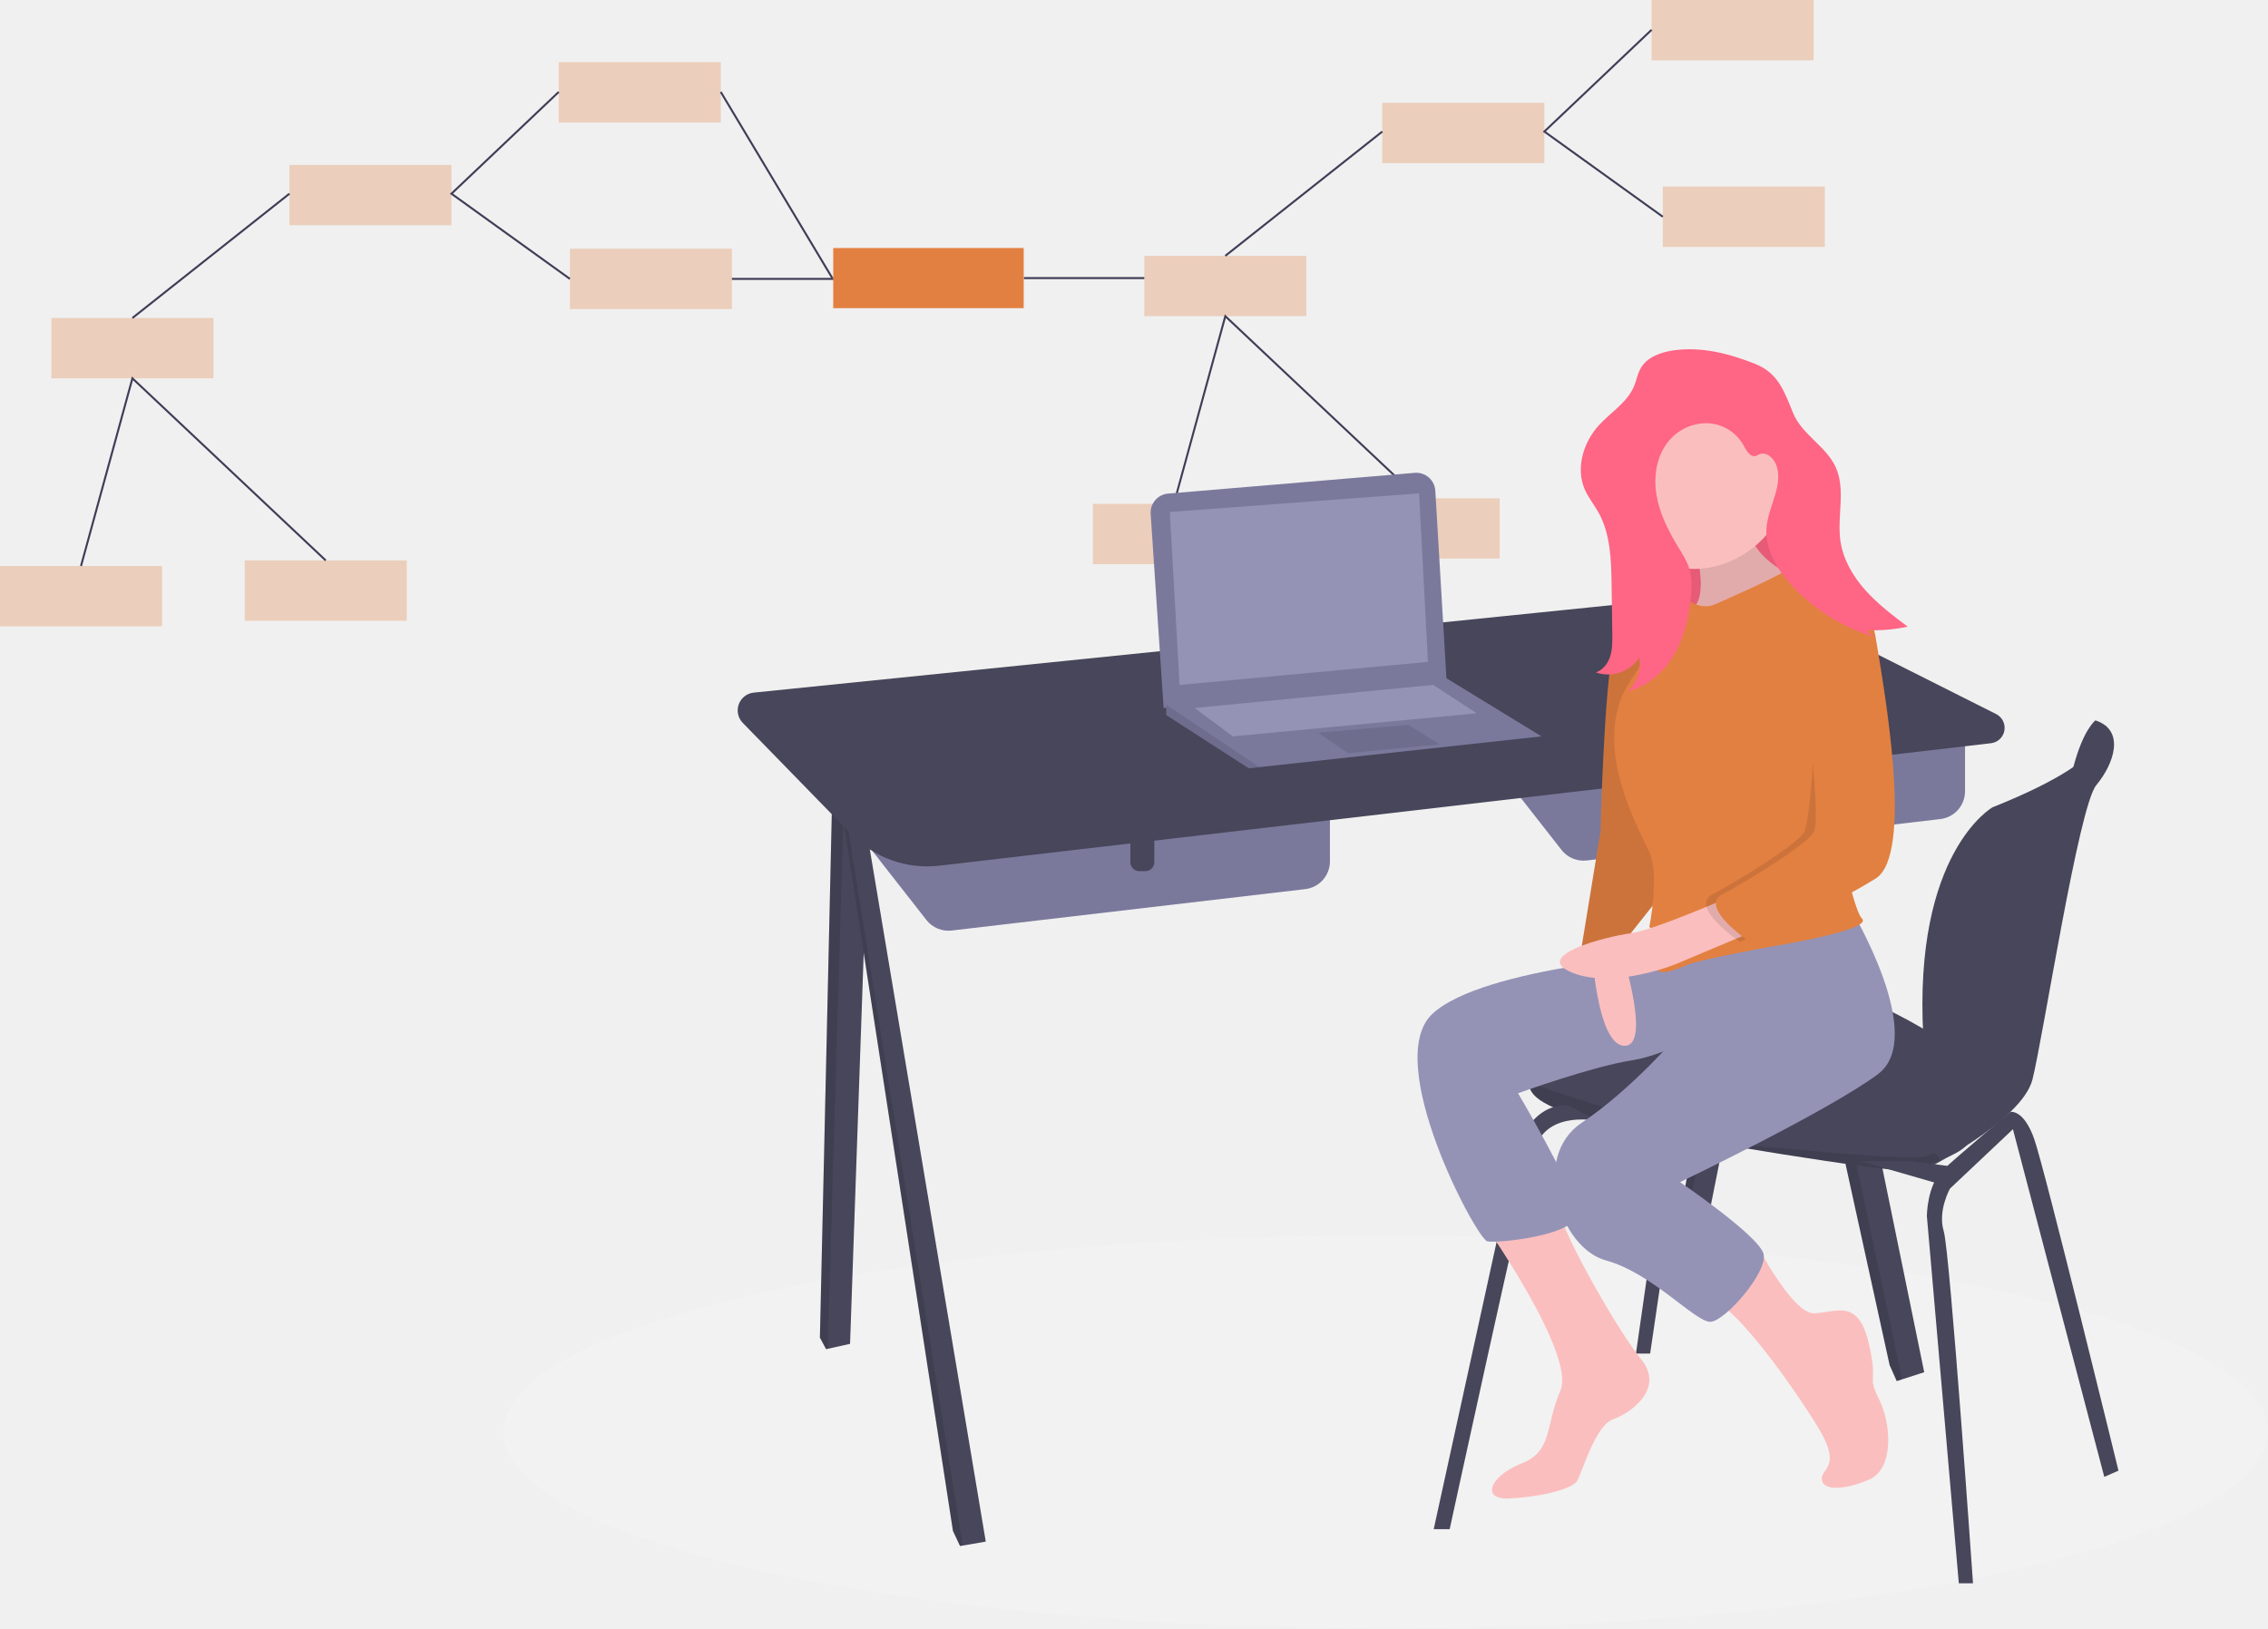
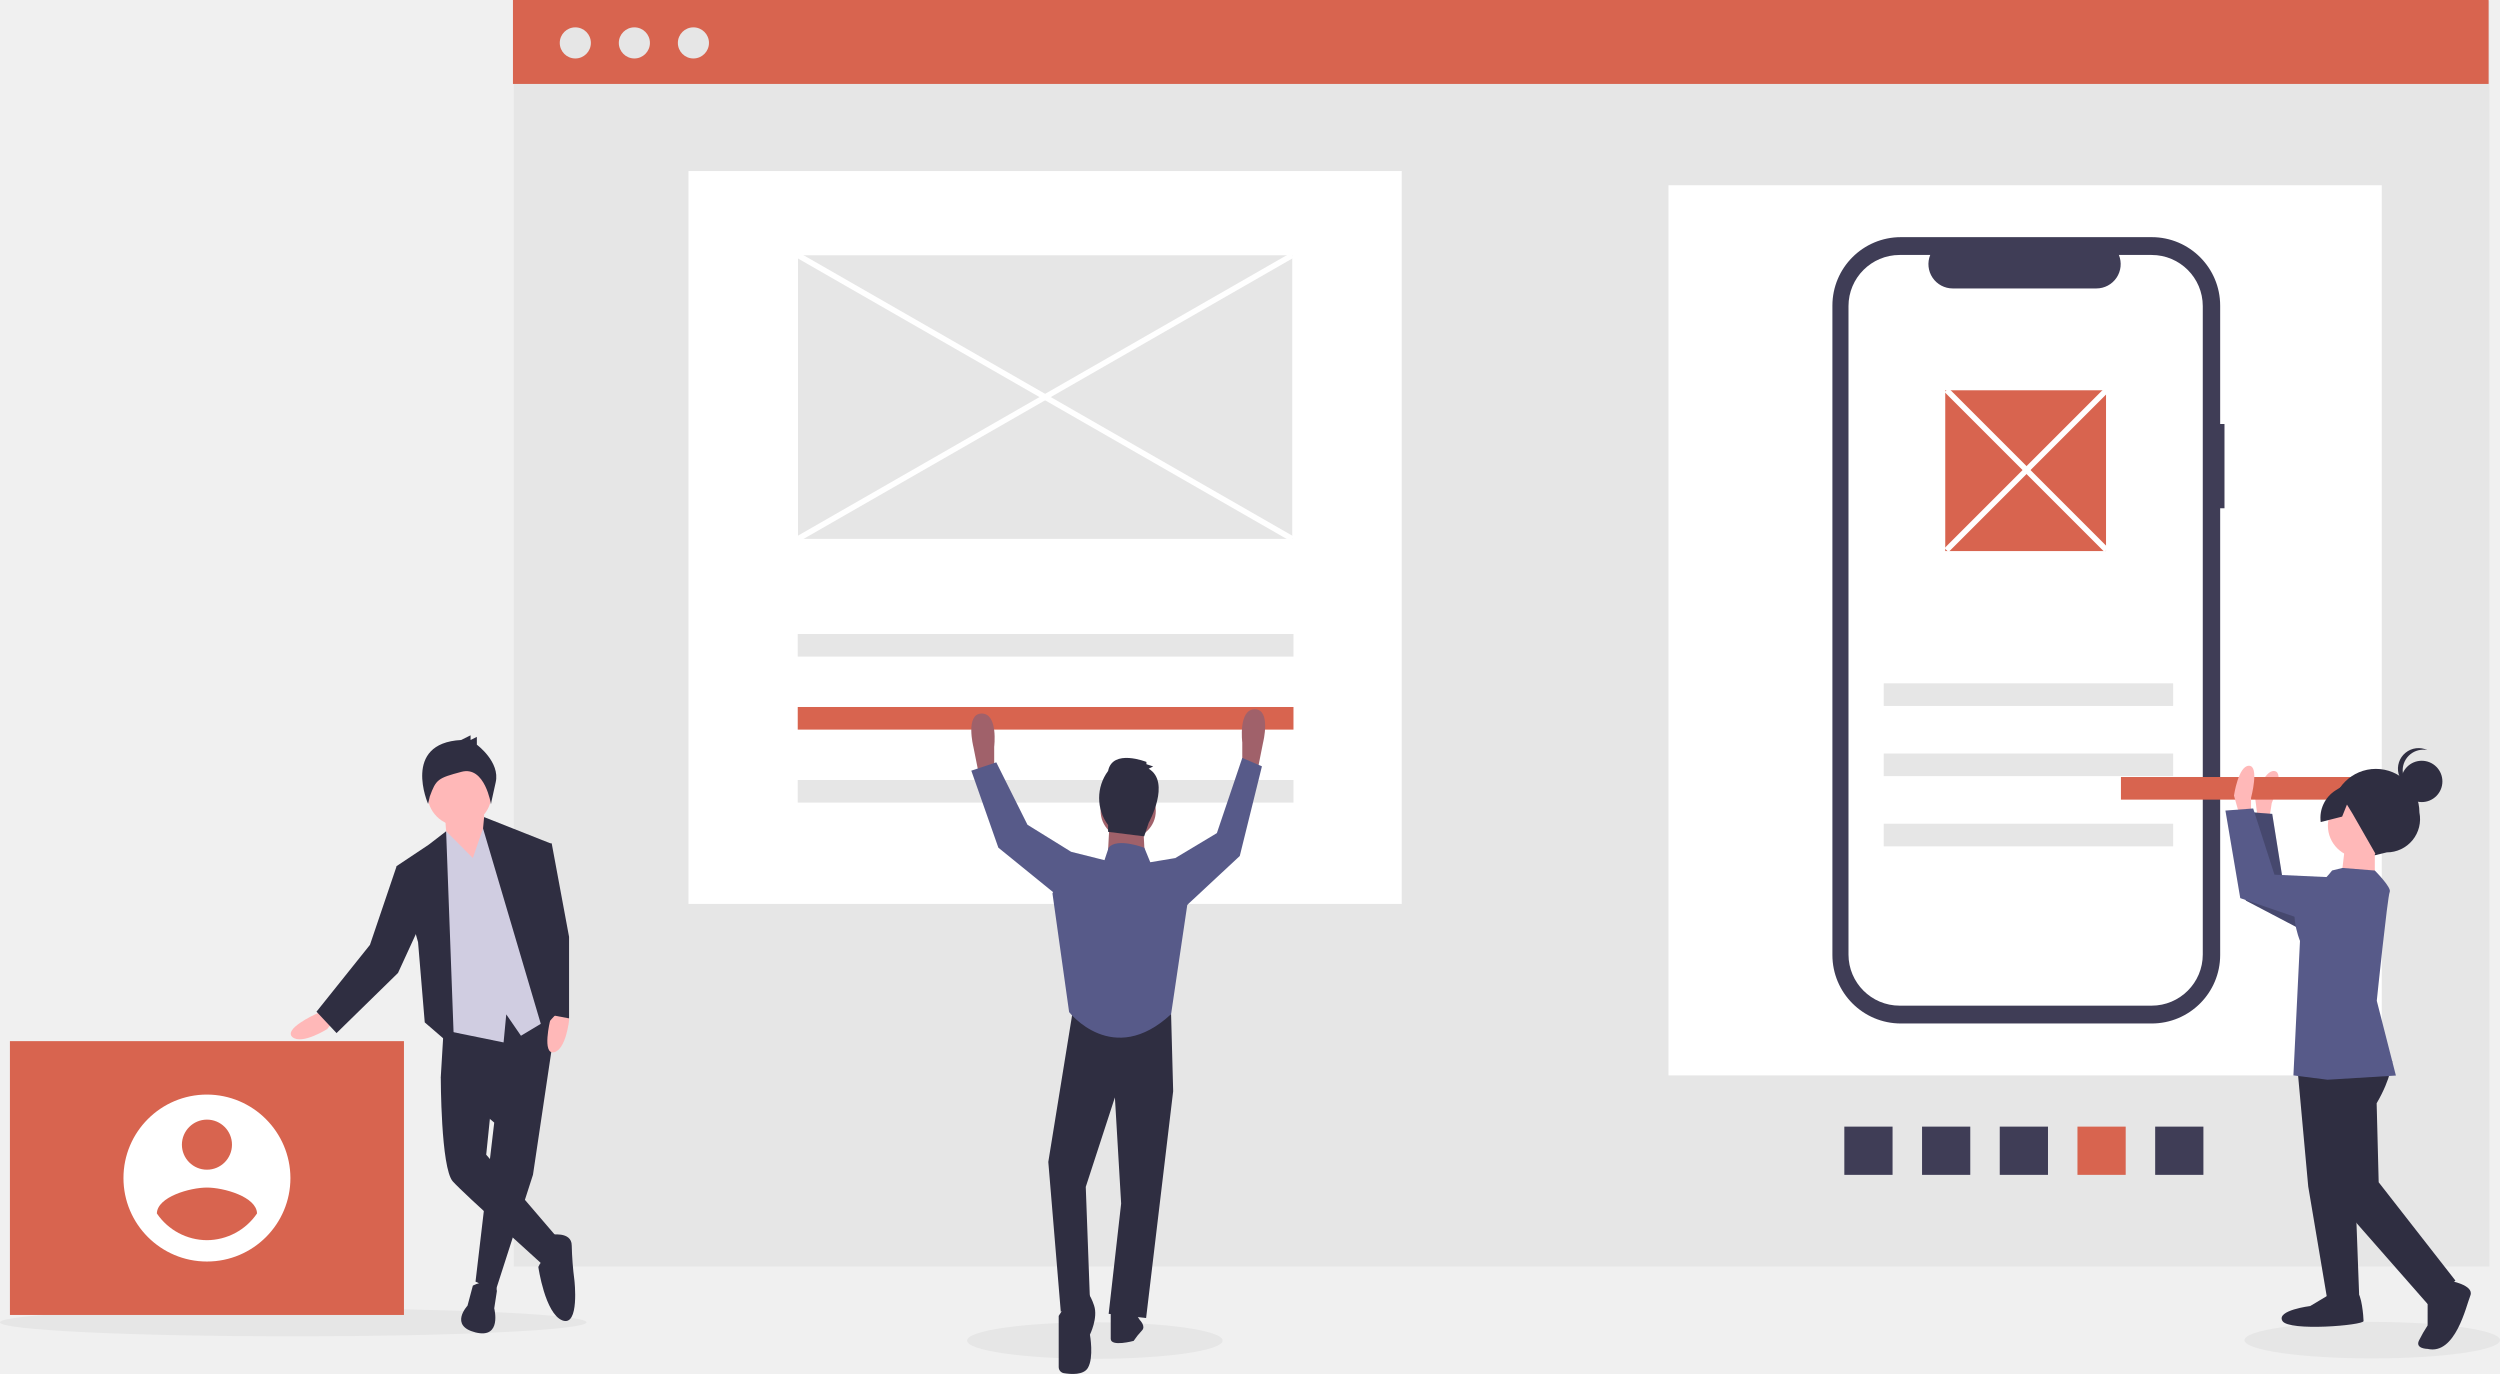
- <svg xmlns="http://www.w3.org/2000/svg" id="e87ddc62-7528-42a5-8b37-f74ed0351019" data-name="Layer 1" width="1131" height="812.206" viewBox="0 0 1131 812.206">
-   <rect x="689.328" y="51.267" width="80.802" height="30.092" fill="#e28041" opacity="0.3" />
-   <rect x="823.626" width="80.802" height="30.092" fill="#e28041" opacity="0.3" />
-   <rect x="829.198" y="93.061" width="80.802" height="30.092" fill="#e28041" opacity="0.3" />
-   <rect x="570.634" y="127.611" width="80.802" height="30.092" fill="#e28041" opacity="0.3" />
-   <rect x="545" y="251.321" width="80.802" height="30.092" fill="#e28041" opacity="0.3" />
-   <rect x="667.038" y="248.534" width="80.802" height="30.092" fill="#e28041" opacity="0.3" />
-   <polyline points="823.626 14.856 770.13 65.616 829.198 108.107" fill="none" stroke="#3f3d56" stroke-miterlimit="10" />
-   <line x1="689.328" y1="65.616" x2="611.034" y2="127.611" fill="none" stroke="#3f3d56" stroke-miterlimit="10" />
-   <polyline points="585.401 251.297 611.034 157.702 707.439 248.534" fill="none" stroke="#3f3d56" stroke-miterlimit="10" />
-   <rect x="144.328" y="82.267" width="80.802" height="30.092" fill="#e28041" opacity="0.3" />
-   <rect x="278.626" y="31" width="80.802" height="30.092" fill="#e28041" opacity="0.3" />
-   <rect x="284.198" y="124.061" width="80.802" height="30.092" fill="#e28041" opacity="0.3" />
-   <rect x="25.634" y="158.611" width="80.802" height="30.092" fill="#e28041" opacity="0.3" />
-   <rect y="282.321" width="80.802" height="30.092" fill="#e28041" opacity="0.3" />
-   <rect x="122.038" y="279.534" width="80.802" height="30.092" fill="#e28041" opacity="0.3" />
-   <polyline points="278.626 45.856 225.13 96.616 284.198 139.107" fill="none" stroke="#3f3d56" stroke-miterlimit="10" />
-   <line x1="144.328" y1="96.616" x2="66.034" y2="158.611" fill="none" stroke="#3f3d56" stroke-miterlimit="10" />
-   <polyline points="40.401 282.297 66.034 188.702 162.439 279.534" fill="none" stroke="#3f3d56" stroke-miterlimit="10" />
-   <line x1="365" y1="139.107" x2="456.634" y2="139.107" fill="none" stroke="#3f3d56" stroke-miterlimit="10" />
-   <rect x="415.5" y="123.706" width="95" height="30" fill="#e28041" />
-   <line x1="510.623" y1="138.706" x2="570.634" y2="138.706" fill="none" stroke="#3f3d56" stroke-miterlimit="10" />
-   <line x1="415.045" y1="138.706" x2="359.427" y2="45.856" fill="none" stroke="#3f3d56" stroke-miterlimit="10" />
-   <ellipse cx="691" cy="714.206" rx="440" ry="98" fill="#f2f2f2" />
-   <polygon points="894.984 391.611 852.078 606.582 842.79 606.582 841.768 604.994 838.809 600.39 875.964 399.572 881.604 397.21 894.984 391.611" fill="#47465a" />
-   <polygon points="881.604 397.21 841.768 604.994 838.809 600.39 875.964 399.572 881.604 397.21" opacity="0.1" />
-   <polygon points="959.564 684.432 948.533 687.988 945.852 688.855 942.313 680.893 881.604 403.96 887.916 402.545 901.177 399.572 959.564 684.432" fill="#47465a" />
-   <polygon points="948.533 687.988 945.852 688.855 942.313 680.893 881.604 403.96 887.916 402.545 948.533 687.988" opacity="0.1" />
-   <polygon points="433.636 391.611 423.905 670.277 412.753 672.754 411.962 672.931 408.865 667.181 415.058 394.264 421.016 393.415 433.636 391.611" fill="#47465a" />
-   <polygon points="421.016 393.415 412.753 672.754 411.962 672.931 408.865 667.181 415.058 394.264 421.016 393.415" opacity="0.1" />
-   <polygon points="491.581 768.917 480.045 770.907 478.753 771.128 475.215 763.609 419.039 399.572 420.658 399.081 429.213 396.476 491.581 768.917" fill="#47465a" />
-   <polygon points="480.045 770.907 478.753 771.128 475.215 763.609 419.039 399.572 420.658 399.081 480.045 770.907" opacity="0.1" />
-   <path d="M770.246,412.949l42.951,54.882a13.928,13.928,0,0,0,12.588,5.249l176.318-20.65a13.928,13.928,0,0,0,12.308-13.833v-40.688Z" transform="translate(-34.5 -43.89695)" fill="#7a799c" />
-   <path d="M880.388,377.898h11.943a0,0,0,0,1,0,0v17.236a4.438,4.438,0,0,1-4.438,4.438H884.825a4.438,4.438,0,0,1-4.438-4.438V377.898A0,0,0,0,1,880.388,377.898Z" fill="#47465a" />
-   <path d="M453.539,447.893l42.951,54.882a13.928,13.928,0,0,0,12.588,5.249l176.318-20.65A13.928,13.928,0,0,0,697.704,473.541V432.853Z" transform="translate(-34.5 -43.89695)" fill="#7a799c" />
-   <path d="M563.68,412.842h11.943a0,0,0,0,1,0,0v17.236a4.438,4.438,0,0,1-4.438,4.438H568.118a4.438,4.438,0,0,1-4.438-4.438V412.842A0,0,0,0,1,563.68,412.842Z" fill="#47465a" />
-   <path d="M502.885,475.688l524.459-61.09a7.713,7.713,0,0,0,2.578-14.549l-93.817-47.182a108.587,108.587,0,0,0-59.802-11.017L410.361,389.36a8.918,8.918,0,0,0-5.459,15.095l54.259,55.668A52.673,52.673,0,0,0,502.885,475.688Z" transform="translate(-34.5 -43.89695)" fill="#47465a" />
-   <path d="M1085.044,406.318l-5.61-3.101s-6.056,4.458-10.99,23.24,9.221.204,9.221.204l6.193-12.828Z" transform="translate(-34.5 -43.89695)" fill="#47465a" />
-   <path d="M1025.027,578.38s-5.75,26.982-8.404,34.502c-1.3,3.68-7.582,7.046-14.544,9.621a97.379,97.379,0,0,1-19.073,4.976c-7.52.885-103.947-14.155-150.834-24.328-31.587-6.852-35.669-14.712-34.971-19.109a6.38,6.38,0,0,1,1.796-3.45s46.444-31.405,62.811-46.444,48.656-3.096,84.042,3.096S1025.027,578.38,1025.027,578.38Z" transform="translate(-34.5 -43.89695)" fill="#47465a" />
-   <path d="M1079.434,403.217s21.674,14.155-51.31,43.348c0,0-39.669,22.367-34.505,114.503a25.27,25.27,0,0,0,3.673,11.702c7.53,12.385,23.666,43.737-3.227,47.63V627.478s48.656-24.328,53.964-45.117,23.001-136.237,31.848-146.853S1094.473,408.083,1079.434,403.217Z" transform="translate(-34.5 -43.89695)" fill="#47465a" />
-   <path d="M1002.079,622.502a97.379,97.379,0,0,1-19.073,4.976c-7.52.885-103.947-14.155-150.834-24.328-31.587-6.852-35.669-14.712-34.971-19.109,20.763,7.099,88.183,29.632,112.378,31.494,28.751,2.212,83.68,8.36,87.842,4.18C999.023,618.105,1000.664,619.804,1002.079,622.502Z" transform="translate(-34.5 -43.89695)" opacity="0.1" />
-   <path d="M749.457,806.621l42.021-191.971s7.52-20.347,24.77-19.462L832.172,603.15s-26.54-6.193-32.29,14.155S757.419,806.621,757.419,806.621Z" transform="translate(-34.5 -43.89695)" fill="#47465a" />
-   <polygon points="815.808 675.143 832.616 557.926 840.136 557.926 822.885 675.143 815.808 675.143" fill="#47465a" />
-   <path d="M1011.315,833.603l-15.924-183.124s0-15.482,7.962-23.001,33.665-28.97,33.665-28.97,6.587-1.551,11.895,13.489,42.021,165.431,42.021,165.431l-7.077,3.096L1038.297,607.131l-31.405,29.636s-6.193,11.058-3.096,21.232,14.597,175.604,14.597,175.604Z" transform="translate(-34.5 -43.89695)" fill="#47465a" />
-   <polygon points="927.717 579.158 967.526 590.658 976.373 582.254 953.372 579.158 927.717 579.158" fill="#47465a" />
-   <path d="M608.313,300.201l6.455,96.824,141.103-13.712-5.615-94.649a9.52,9.52,0,0,0-10.301-8.922L617.013,290.082A9.52,9.52,0,0,0,608.313,300.201Z" transform="translate(-34.5 -43.89695)" fill="#7a799c" />
-   <polygon points="768.7 367.282 628.039 382.627 622.731 383.206 581.595 356.667 581.595 350.916 721.37 338.328 768.7 367.282" fill="#7a799c" />
-   <polygon points="628.039 382.627 622.731 383.206 581.595 356.667 581.595 351.518 628.039 382.627" opacity="0.1" />
-   <polygon points="583.364 255.373 588.23 341.627 712.082 330.127 707.658 246.084 583.364 255.373" fill="#9493b6" />
-   <polygon points="657.233 365.513 672.272 375.687 717.832 371.263 702.35 361.532 657.233 365.513" opacity="0.1" />
-   <polygon points="595.749 353.128 614.769 367.282 736.41 355.782 714.736 341.627 595.749 353.128" fill="#9493b6" />
-   <rect x="811.605" y="222.42" width="89.793" height="89.793" fill="#ff6584" />
-   <rect x="811.605" y="222.42" width="89.793" height="89.793" opacity="0.1" />
-   <path d="M877.029,307.871s12.667,34.306,0,40.639,45.389,0,45.389,0l16.361-13.195s-36.945-10.556-31.667-34.834S877.029,307.871,877.029,307.871Z" transform="translate(-34.5 -43.89695)" fill="#fbbebe" />
-   <path d="M877.029,307.871s12.667,34.306,0,40.639,45.389,0,45.389,0l16.361-13.195s-36.945-10.556-31.667-34.834S877.029,307.871,877.029,307.871Z" transform="translate(-34.5 -43.89695)" opacity="0.1" />
-   <path d="M773.056,651.986s47.501,67.029,39.584,85.501-3.694,30.084-19.528,36.417-20.056,17.945-6.333,17.417,31.667-4.222,34.306-8.972,8.972-27.445,17.945-30.611S864.89,736.431,852.751,721.653s-42.725-69.21-40.363-74.717S773.056,651.986,773.056,651.986Z" transform="translate(-34.5 -43.89695)" fill="#fbbebe" />
-   <path d="M872.279,519.512s-98.168,6.333-123.501,30.084,22.167,112.418,27.445,113.474,46.445-3.167,44.862-14.778-29.556-59.112-29.556-59.112,36.417-13.195,56.473-16.361,42.223-17.945,42.223-17.945Z" transform="translate(-34.5 -43.89695)" fill="#9493b6" />
-   <path d="M827.417,504.734s1.583,58.584,16.361,60.695,0-44.862,0-44.862l-.528-17.945Z" transform="translate(-34.5 -43.89695)" fill="#fbbebe" />
-   <path d="M872.279,351.149s-27.445-7.917-32.723,13.195-6.861,93.946-6.861,93.946l-9.5,58.056s17.417-5.278,21.111-2.639l22.167-27.973Z" transform="translate(-34.5 -43.89695)" fill="#e28041" />
-   <path d="M872.279,351.149s-27.445-7.917-32.723,13.195-6.861,93.946-6.861,93.946l-9.5,58.056s17.417-5.278,21.111-2.639l22.167-27.973Z" transform="translate(-34.5 -43.89695)" opacity="0.1" />
-   <path d="M909.779,663.225s18.445,36.261,29.528,35.733,21.639-7.389,26.917,14.25-1.056,15.834,5.278,28.5,7.389,34.834-4.75,40.112-23.222,5.806-23.75,0,10.556-5.806-2.111-26.389-39.584-58.056-50.667-61.751S909.779,663.225,909.779,663.225Z" transform="translate(-34.5 -43.89695)" fill="#fbbebe" />
-   <path d="M957.78,497.873s38,63.334,13.195,81.806-98.696,53.834-98.696,53.834,39.584,26.917,41.695,35.889-19,33.25-26.389,33.778-29.028-24.278-52.251-30.611-37.473-51.723-12.139-68.612,49.084-44.862,49.084-44.862l-7.385-40.634Z" transform="translate(-34.5 -43.89695)" fill="#9493b6" />
-   <path d="M924.84,286.664c0,22.444-22.991,40.999-45.436,40.999a40.639,40.639,0,1,1,0-81.279C901.849,246.384,924.84,264.219,924.84,286.664Z" transform="translate(-34.5 -43.89695)" fill="#fbbebe" />
-   <path d="M889.696,345.343s36.417-15.834,36.417-17.945,21.111,4.75,25.861,8.972,7.389,3.694,10.556,12.139-15.834,87.084-15.834,87.084,10.556,60.695,16.361,66.501S916.085,516.345,916.085,516.345s-34.834,6.333-40.639,8.972-16.361,6.333-14.25,0,11.083-11.083-4.222-19c0,0,5.278-25.861,0-37.473s-29.556-53.834-10.028-84.445,28.5-41.695,28.5-41.695S882.307,348.51,889.696,345.343Z" transform="translate(-34.5 -43.89695)" fill="#e28041" />
-   <path d="M901.307,489.428S860.14,507.687,847.737,509.377s-49.876,11.19-29.292,19.635,51.723-4.222,51.723-4.222l43.806-18.472Z" transform="translate(-34.5 -43.89695)" fill="#fbbebe" />
-   <path d="M945.629,343.724s15.202-7.353,19.424,18.508,19,107.668,0,119.807-62.806,31.667-62.806,31.667-25.861-17.417-13.722-23.75,41.167-24.278,45.389-30.611,8.488-77.027,1.099-88.638S945.629,343.724,945.629,343.724Z" transform="translate(-34.5 -43.89695)" opacity="0.1" />
-   <path d="M944.585,337.427s21.111-1.056,25.334,24.806,19,107.668,0,119.807-62.806,31.667-62.806,31.667-25.861-17.417-13.722-23.75,41.167-24.278,45.389-30.611S935.613,387.038,928.224,375.427,944.585,337.427,944.585,337.427Z" transform="translate(-34.5 -43.89695)" fill="#e28041" />
-   <path d="M869.394,218.612c-6.479.882-13.429,3.252-16.689,8.92-1.595,2.774-2.111,6.027-3.34,8.982-3.391,8.153-11.628,13.021-17.574,19.548-7.75,8.507-11.598,21.326-7.028,31.887,1.77,4.09,4.644,7.593,6.824,11.48,6.081,10.843,6.405,23.865,6.578,36.296l.34,24.441c.052,3.732.093,7.54-1.03,11.099s-3.633,6.893-7.192,8.017a18.64,18.64,0,0,0,21.708-7.413,19.049,19.049,0,0,1-5.822,16.899c9.676-2.279,17.79-9.316,22.902-17.842s7.482-18.442,8.545-28.326c.562-5.228.76-10.633-.892-15.625-1.163-3.516-3.192-6.668-5.118-9.83-4.966-8.154-9.437-16.826-11.037-26.238s.006-19.738,6.118-27.072a24.454,24.454,0,0,1,19.315-8.856,21.503,21.503,0,0,1,17.928,10.975c1.412,2.658,3.421,6.26,6.282,5.326a15.523,15.523,0,0,0,1.549-.761c3.19-1.452,6.814,1.413,8.221,4.623,4.437,10.127-3.738,21.181-4.583,32.205-.786,10.255,4.931,19.926,11.765,27.612a90.717,90.717,0,0,0,44.353,27.25,12.449,12.449,0,0,1-6.434-3.997,84.47,84.47,0,0,0,20.757-1.74c-7.426-5.596-14.905-11.24-21.105-18.171s-11.11-15.316-12.447-24.518c-1.794-12.35,2.805-25.723-2.454-37.041-4.808-10.347-16.732-16.129-21.087-26.674-4.423-10.712-7.291-20.017-19.002-24.68C896.962,220.299,883.204,216.732,869.394,218.612Z" transform="translate(-34.5 -43.89695)" fill="#ff6584" />
+ <svg xmlns="http://www.w3.org/2000/svg" id="b66c9c51-8109-402d-a3f9-100a5bb3d153" data-name="Layer 1" width="890.302" height="489.3" viewBox="0 0 890.302 489.3">
+   <rect x="182.972" y="0.399" width="703.576" height="450.601" fill="#e6e6e6" />
+   <rect x="245.187" y="60.907" width="254" height="261" fill="#fff" />
+   <rect x="594.187" y="65.969" width="254" height="317" fill="#fff" />
+   <ellipse cx="844.802" cy="477.262" rx="45.5" ry="6.5" fill="#e6e6e6" />
+   <ellipse cx="389.9" cy="477.407" rx="45.5" ry="6.5" fill="#e6e6e6" />
+   <ellipse cx="104.425" cy="470.907" rx="104.425" ry="5" fill="#e6e6e6" />
+   <rect x="182.672" width="703.576" height="29.89" fill="#d8644f" />
+   <circle cx="204.884" cy="15.282" r="5.54" fill="#e6e6e6" />
+   <circle cx="225.913" cy="15.282" r="5.54" fill="#e6e6e6" />
+   <circle cx="246.941" cy="15.282" r="5.54" fill="#e6e6e6" />
+   <path d="M947.036,356.349H945.497V314.198a24.396,24.396,0,0,0-24.396-24.396H831.8a24.396,24.396,0,0,0-24.396,24.396V545.439a24.396,24.396,0,0,0,24.396,24.396h89.302a24.396,24.396,0,0,0,24.396-24.396V386.352h1.539Z" transform="translate(-154.8491 -205.3501)" fill="#3f3d56" />
+   <path d="M921.086,296.149H909.429a8.655,8.655,0,0,1-8.014,11.924H850.256A8.656,8.656,0,0,1,842.242,296.149H831.354a18.218,18.218,0,0,0-18.218,18.218v230.902a18.218,18.218,0,0,0,18.218,18.218h89.732a18.218,18.218,0,0,0,18.218-18.218v-230.902A18.218,18.218,0,0,0,921.086,296.149Z" transform="translate(-154.8491 -205.3501)" fill="#fff" />
+   <rect x="284.09" y="225.776" width="176.544" height="8.053" fill="#e6e6e6" />
+   <rect x="284.09" y="251.776" width="176.544" height="8.053" fill="#d8644f" />
+   <rect x="284.09" y="277.776" width="176.544" height="8.053" fill="#e6e6e6" />
+   <rect x="670.839" y="243.346" width="103.064" height="8.053" fill="#e6e6e6" />
+   <rect x="670.839" y="268.346" width="103.064" height="8.053" fill="#e6e6e6" />
+   <rect x="670.839" y="293.346" width="103.064" height="8.053" fill="#e6e6e6" />
+   <rect x="922.351" y="606.563" width="17.177" height="17.177" transform="translate(1391.242 -521.1374) rotate(90)" fill="#3f3d56" />
+   <rect x="894.676" y="606.563" width="17.177" height="17.177" transform="translate(1363.568 -493.4629) rotate(90)" fill="#d8644f" />
+   <rect x="867.002" y="606.563" width="17.177" height="17.177" transform="translate(1335.893 -465.7884) rotate(90)" fill="#3f3d56" />
+   <rect x="839.327" y="606.563" width="17.177" height="17.177" transform="translate(1308.219 -438.1138) rotate(90)" fill="#3f3d56" />
+   <rect x="811.653" y="606.563" width="17.177" height="17.177" transform="translate(1280.544 -410.4393) rotate(90)" fill="#3f3d56" />
+   <rect x="692.742" y="138.99" width="57.258" height="57.258" fill="#d8644f" />
+   <path d="M504.454,480.943l-.741,1.482-2.223-11.117s-2.965-11.858,2.965-11.858,4.447,11.858,4.447,11.858v8.152Z" transform="translate(-154.8491 -205.3501)" fill="#a0616a" />
+   <path d="M601.696,479.425l.741,1.482,2.223-11.117s2.965-11.858-2.965-11.858-4.447,11.858-4.447,11.858V477.943Z" transform="translate(-154.8491 -205.3501)" fill="#a0616a" />
+   <polygon points="382.215 358.94 373.322 413.784 377.768 467.145 388.144 462.699 386.662 422.677 397.038 390.808 399.261 428.606 394.815 467.886 408.155 469.369 417.79 388.585 417.049 361.163 382.215 358.94" fill="#2f2e41" />
+   <path d="M537.064,665.825l-5.188,8.152V692.194a2.209,2.209,0,0,0,1.856,2.18c2.543.417,6.97.714,8.52-1.868,2.223-3.706.741-11.858.741-11.858s2.965-5.929,1.482-10.376-2.965-5.188-2.965-5.188Z" transform="translate(-154.8491 -205.3501)" fill="#2f2e41" />
+   <path d="M559.298,673.237l1.482,2.223s2.223,2.223.741,3.706a28.966,28.966,0,0,0-2.965,3.706s-8.152,2.223-8.152-.741v-9.635Z" transform="translate(-154.8491 -205.3501)" fill="#2f2e41" />
+   <circle cx="401.778" cy="288.795" r="9.824" fill="#a0616a" />
+   <polygon points="395.185 291.867 394.444 305.949 407.784 306.69 407.043 292.608 395.185 291.867" fill="#a0616a" />
+   <path d="M564.486,512.41l-2.104-5.14s-9.754-3.754-12.719-.048l-1.482,4.447-11.858-2.965-6.67,14.823,5.929,42.245s15.564,20.011,36.316.741l5.929-40.021L573.38,510.928Z" transform="translate(-154.8491 -205.3501)" fill="#575a89" />
+   <polygon points="417.049 308.543 418.531 305.578 433.354 296.684 442.4 269.907 449.4 272.907 441.506 304.837 420.013 324.847 417.049 308.543" fill="#575a89" />
+   <polygon points="382.956 304.837 381.474 303.355 365.91 293.72 354.793 271.486 345.9 274.45 355.534 301.872 379.251 321.142 382.956 304.837" fill="#575a89" />
+   <path d="M563.919,479.1l1.606-.803-2.409-.803V476.691s-12.047-4.819-13.653,3.213a16.143,16.143,0,0,0,0,19.275v2.409l12.85,1.606,1.606-4.819S571.95,483.919,563.919,479.1Z" transform="translate(-154.8491 -205.3501)" fill="#2f2e41" />
+   <path d="M269.939,565.16l-2.855,1.428s-11.422,5.235-8.09,8.09,12.373-2.855,12.373-2.855l1.904-2.38Z" transform="translate(-154.8491 -205.3501)" fill="#ffb8b8" />
+   <polygon points="198.633 359.099 189.807 418.346 176.481 459.749 169.343 456.418 176.005 399.786 156.969 383.605 158.397 359.81 198.633 359.099" fill="#2f2e41" />
+   <path d="M323.24,663.196s8.09-4.283,8.566,1.904l-.952,6.187s2.855,10.946-6.663,8.566-2.855-9.518-2.855-9.518Z" transform="translate(-154.8491 -205.3501)" fill="#2f2e41" />
+   <path d="M318.005,583.72l-6.187,5.235s0,32.361,4.283,37.12,31.41,29.03,32.361,29.982,5.235-9.518,5.235-9.518l-25.699-29.982,1.904-18.56Z" transform="translate(-154.8491 -205.3501)" fill="#2f2e41" />
+   <path d="M350.842,645.112s7.614-1.428,7.614,3.807a115.231,115.231,0,0,0,.952,12.373s1.904,16.657-4.283,14.277-8.566-19.036-8.566-19.036a7.089,7.089,0,0,1,2.855-3.331C351.318,652.25,350.842,645.112,350.842,645.112Z" transform="translate(-154.8491 -205.3501)" fill="#2f2e41" />
+   <polygon points="172.198 288.424 173.626 306.033 169.819 312.695 159.349 302.701 158.397 289.376 172.198 288.424" fill="#ffb8b8" />
+   <circle cx="163.632" cy="282.713" r="11.422" fill="#ffb8b8" />
+   <polygon points="168.391 305.557 173.15 291.756 181.716 301.274 197.421 361.713 185.523 368.852 180.289 361.237 179.337 371.231 156.017 366.472 154.114 302.701 158.87 296.002 168.391 305.557" fill="#d0cde1" />
+   <polygon points="161.728 373.135 158.873 296.039 152.686 300.798 141.264 308.412 148.879 335.539 151.258 364.093 161.728 373.135" fill="#2f2e41" />
+   <polygon points="144.596 308.888 141.264 308.412 131.746 336.49 112.71 360.286 119.849 367.9 141.74 346.484 149.831 328.876 144.596 308.888" fill="#2f2e41" />
+   <path d="M351.417,565.595l-.649,3.126s-2.971,12.208,1.335,11.363,5.428-11.48,5.428-11.48l-.688-2.969Z" transform="translate(-154.8491 -205.3501)" fill="#ffb8b8" />
+   <polygon points="172.406 290.983 195.993 300.322 193.138 328.876 198.849 360.286 193.138 366.472 172.022 295.028 172.406 290.983" fill="#2f2e41" />
+   <path d="M319.079,468.881l3.353-1.676v1.676l2.235-1.118v2.794s8.382,6.146,6.705,13.41-1.676,7.823-1.676,7.823-2.119-13.814-10.501-11.579-9.056,2.639-11.291,8.785l-.606,2.636S297.846,469.998,319.079,468.881Z" transform="translate(-154.8491 -205.3501)" fill="#2f2e41" />
+   <polygon points="192.662 300.322 196.469 300.322 202.656 333.635 202.656 362.665 195.042 361.237 188.855 317.454 192.662 300.322" fill="#2f2e41" />
+   <rect x="3.535" y="370.772" width="140.321" height="97.511" fill="#d8644f" />
+   <path d="M228.545,595.148a29.729,29.729,0,1,0,29.729,29.729A29.816,29.816,0,0,0,228.545,595.148Zm0,8.919a8.919,8.919,0,1,1-8.919,8.919,8.949,8.949,0,0,1,8.919-8.919Zm0,42.936a21.657,21.657,0,0,1-17.837-9.519c.143-5.946,11.892-9.219,17.837-9.219s17.694,3.273,17.837,9.219a21.693,21.693,0,0,1-17.837,9.519Z" transform="translate(-154.8491 -205.3501)" fill="#fff" />
+   <rect x="284.187" y="90.907" width="176" height="101" fill="#e6e6e6" />
+   <path d="M963.051,496.584l.815-5.26s4.753-10.805.996-11.388-6.891,9.704-6.891,9.704l1.375,10.986Z" transform="translate(-154.8491 -205.3501)" fill="#ffb8b8" />
+   <polygon points="846.67 321.051 813.089 314.306 809.187 289.847 799.302 289.084 799.785 320.707 828.962 336.004 846.67 321.051" fill="#575a89" />
+   <polygon points="846.67 321.051 813.089 314.306 809.187 289.847 799.302 289.084 799.785 320.707 828.962 336.004 846.67 321.051" opacity="0.2" />
+   <rect x="910.162" y="482.062" width="103.064" height="8.053" transform="translate(1768.539 766.8261) rotate(-180)" fill="#d8644f" />
+   <path d="M956.49,494.78l.007-5.323s3.056-11.402-.746-11.407-5.336,10.639-5.336,10.639l3.028,10.649Z" transform="translate(-154.8491 -205.3501)" fill="#ffb8b8" />
+   <path d="M1000.202,510.025l4.607-1.123a11.862,11.862,0,0,0,11.642-14.211h0a15.504,15.504,0,0,0-15.485-15.524h0A15.504,15.504,0,0,0,985.443,494.652v0A12.321,12.321,0,0,0,1000.202,510.025Z" transform="translate(-154.8491 -205.3501)" fill="#2f2e41" />
+   <polygon points="818.254 381.458 822.005 422.524 828.797 462.833 840.203 462.847 838.732 423.305 832.709 375.393 818.254 381.458" fill="#2f2e41" />
+   <path d="M985.17,665.904l-7.61,4.553s-12.168,1.505-9.892,5.31,28.893,1.557,28.895.036-.748-9.886-2.269-9.888Z" transform="translate(-154.8491 -205.3501)" fill="#2f2e41" />
+   <path d="M1006.771,583.26s-.214,5.871-5.548,14.989l.725,28.135,27.33,35.012-9.896,8.352-33.409-38.061-8.307-45.634,10.659-10.632Z" transform="translate(-154.8491 -205.3501)" fill="#2f2e41" />
+   <path d="M1026.997,661.394s9.123,1.532,7.597,5.332-5.349,21.284-15.232,18.991c0,0-4.562-.006-3.038-3.045a55.004,55.004,0,0,1,3.048-5.319l.012-9.885Z" transform="translate(-154.8491 -205.3501)" fill="#2f2e41" />
+   <circle cx="840.415" cy="294.041" r="11.406" fill="#ffb8b8" />
+   <polygon points="845.728 301.652 845.712 314.578 833.546 314.563 835.083 301.639 845.728 301.652" fill="#ffb8b8" />
+   <path d="M985.359,515.347l3.687-.906,11.521.925s6.075,6.091,5.313,7.611-4.611,38.774-4.611,38.774l6.81,26.622-24.334,1.49-12.164-1.536,2.341-47.902s-5.306-12.933,1.542-16.727A29.954,29.954,0,0,0,985.359,515.347Z" transform="translate(-154.8491 -205.3501)" fill="#575a89" />
+   <polygon points="844.193 313.056 809.978 311.492 802.404 287.911 792.518 288.658 797.801 319.841 828.964 330.526 844.193 313.056" fill="#575a89" />
+   <circle cx="862.432" cy="278.279" r="7.359" fill="#2f2e41" />
+   <path d="M1010.492,479.674a7.355,7.355,0,0,1,8.807-7.205A7.355,7.355,0,1,0,1014.711,486.331,7.353,7.353,0,0,1,1010.492,479.674Z" transform="translate(-154.8491 -205.3501)" fill="#2f2e41" />
+   <path d="M1004.179,483.847l-9.921-1.827-7.63,4.782a11.573,11.573,0,0,0-5.331,11.295l7.641-1.937,1.711-4.29,2.038,3.34,8.267,14.454,8.37-4.552,5.333-8.358Z" transform="translate(-154.8491 -205.3501)" fill="#2f2e41" />
+   <rect x="526.036" y="245.297" width="2" height="202.921" transform="translate(-190.8885 425.9309) rotate(-60.15005)" fill="#fff" />
+   <rect x="425.576" y="345.758" width="202.921" height="2" transform="translate(-257.5169 102.9269) rotate(-29.84553)" fill="#fff" />
+   <rect x="875.536" y="332.452" width="2" height="80.61" transform="translate(-161.6969 523.6326) rotate(-45)" fill="#fff" />
+   <rect x="836.231" y="371.757" width="80.61" height="2" transform="translate(-161.6969 523.6326) rotate(-45)" fill="#fff" />
</svg>
